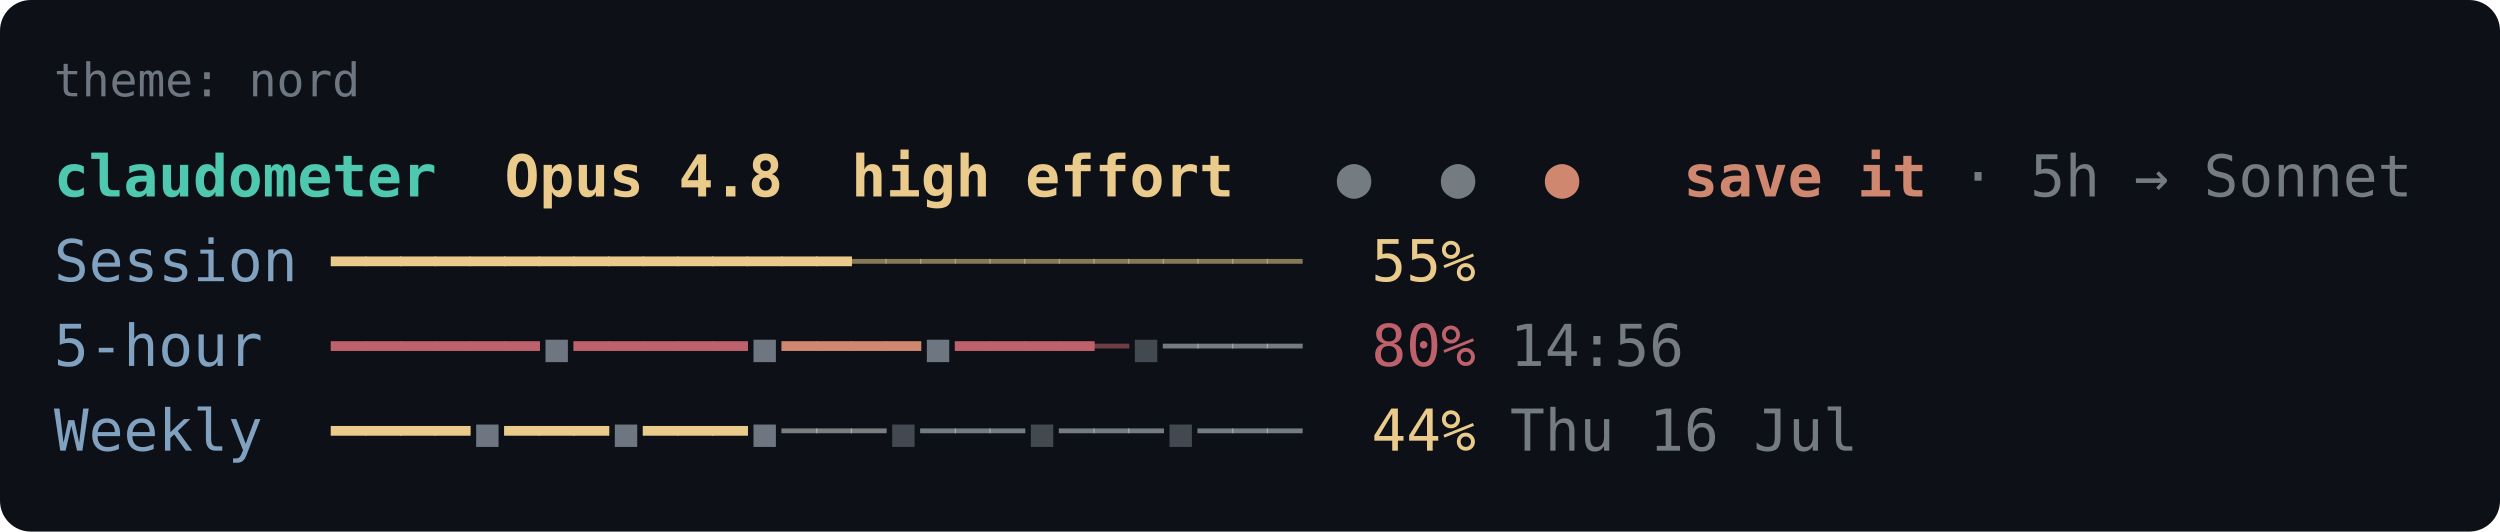
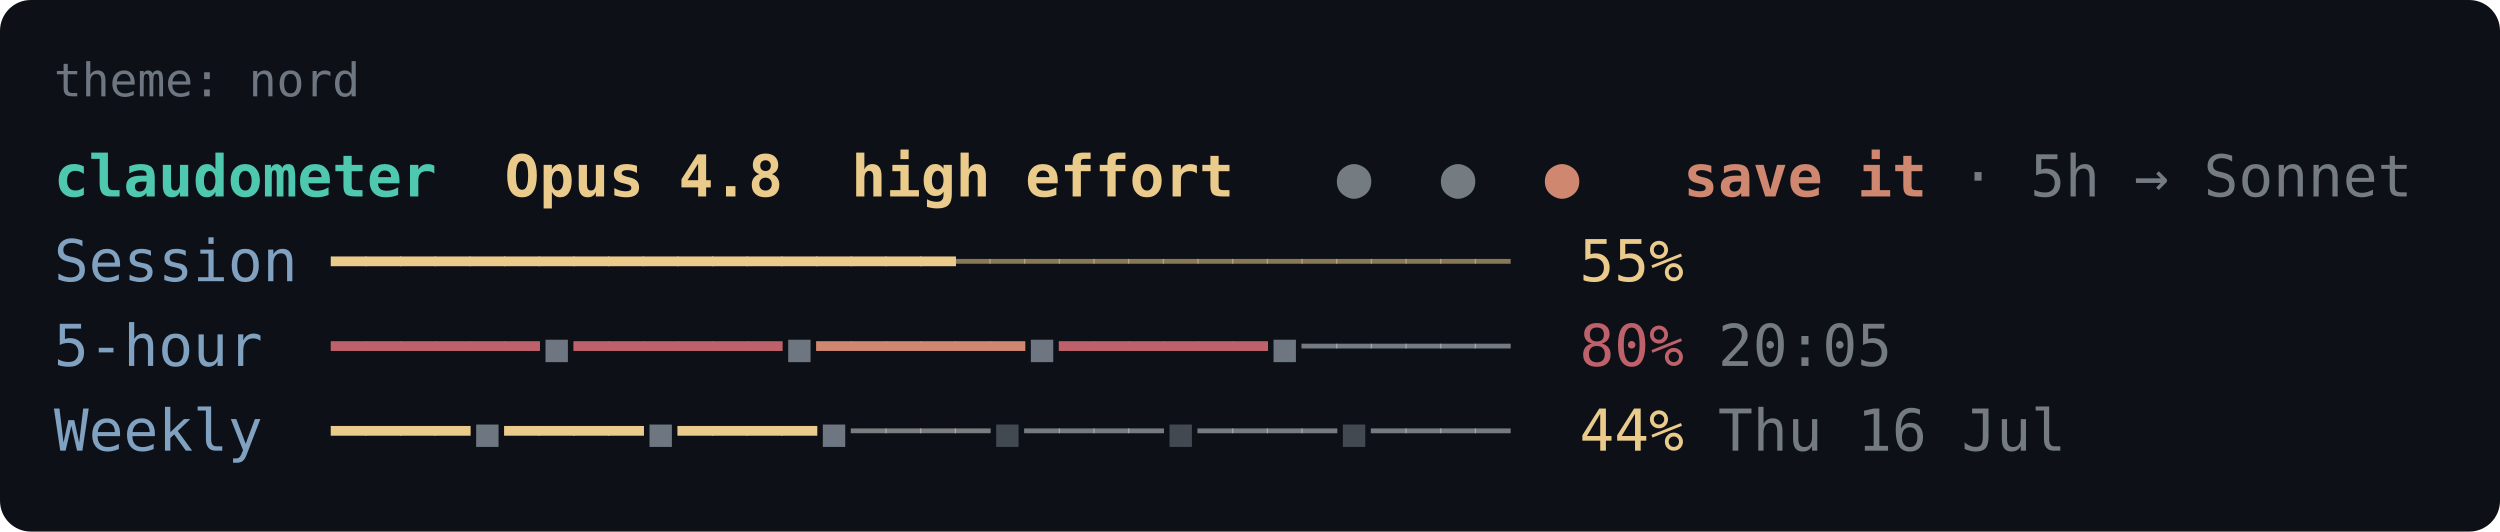
<svg xmlns="http://www.w3.org/2000/svg" width="649" height="138" viewBox="0 0 649 138" font-family="ui-monospace,SFMono-Regular,Menlo,Consolas,monospace" font-size="15">
  <rect width="649" height="138" rx="8" fill="#0d1117" />
  <text x="14.0" y="25.0" font-size="12" fill="#6e7681">theme: nord</text>
  <text y="51" xml:space="preserve">
    <tspan x="14.0" fill="#4ec9b0" font-weight="bold">claudometer</tspan>
    <tspan x="113.0" fill="#c9d1d9">  </tspan>
    <tspan x="131.0" fill="#ebcb8b" font-weight="bold">Opus 4.8</tspan>
    <tspan x="203.0" fill="#c9d1d9">  </tspan>
    <tspan x="221.0" fill="#ebcb8b" font-weight="bold">high effort</tspan>
    <tspan x="320.0" fill="#c9d1d9">   </tspan>
    <tspan x="347.0" fill="#c9d1d9" fill-opacity="0.55">●</tspan>
    <tspan x="365.0" fill="#c9d1d9"> </tspan>
    <tspan x="374.0" fill="#c9d1d9" fill-opacity="0.55">●</tspan>
    <tspan x="392.0" fill="#c9d1d9"> </tspan>
    <tspan x="401.0" fill="#d08770">●</tspan>
    <tspan x="419.0" fill="#c9d1d9">  </tspan>
    <tspan x="437.0" fill="#d08770" font-weight="bold">save it</tspan>
    <tspan x="500.0" fill="#c9d1d9"> </tspan>
    <tspan x="509.0" fill="#c9d1d9" fill-opacity="0.55">· 5h</tspan>
    <tspan x="545.0" fill="#c9d1d9"> </tspan>
    <tspan x="554.0" fill="#c9d1d9" fill-opacity="0.55">→ Sonnet</tspan>
  </text>
  <text y="73" xml:space="preserve">
    <tspan x="14.0" fill="#81a1c1">Session</tspan>
    <tspan x="77.0" fill="#c9d1d9"> </tspan>
    <tspan x="86.0" fill="#ebcb8b">━</tspan>
    <tspan x="95.0" fill="#ebcb8b">━</tspan>
    <tspan x="104.0" fill="#ebcb8b">━</tspan>
    <tspan x="113.0" fill="#ebcb8b">━</tspan>
    <tspan x="122.0" fill="#ebcb8b">━</tspan>
    <tspan x="131.0" fill="#ebcb8b">━</tspan>
    <tspan x="140.0" fill="#ebcb8b">━</tspan>
    <tspan x="149.0" fill="#ebcb8b">━</tspan>
    <tspan x="158.0" fill="#ebcb8b">━</tspan>
    <tspan x="167.0" fill="#ebcb8b">━</tspan>
    <tspan x="176.0" fill="#ebcb8b">━</tspan>
    <tspan x="185.0" fill="#ebcb8b">━</tspan>
    <tspan x="194.0" fill="#ebcb8b">━</tspan>
    <tspan x="203.0" fill="#ebcb8b">━</tspan>
    <tspan x="212.0" fill="#ebcb8b">━</tspan>
-     <tspan x="221.0" fill="#ebcb8b" fill-opacity="0.55">─</tspan>
-     <tspan x="230.0" fill="#ebcb8b" fill-opacity="0.55">─</tspan>
-     <tspan x="239.0" fill="#ebcb8b" fill-opacity="0.55">─</tspan>
+     <tspan x="221.0" fill="#ebcb8b">━</tspan>
+     <tspan x="230.0" fill="#ebcb8b">━</tspan>
+     <tspan x="239.0" fill="#ebcb8b">━</tspan>
    <tspan x="248.0" fill="#ebcb8b" fill-opacity="0.55">─</tspan>
    <tspan x="257.0" fill="#ebcb8b" fill-opacity="0.55">─</tspan>
    <tspan x="266.0" fill="#ebcb8b" fill-opacity="0.55">─</tspan>
    <tspan x="275.0" fill="#ebcb8b" fill-opacity="0.55">─</tspan>
    <tspan x="284.0" fill="#ebcb8b" fill-opacity="0.55">─</tspan>
    <tspan x="293.0" fill="#ebcb8b" fill-opacity="0.55">─</tspan>
    <tspan x="302.0" fill="#ebcb8b" fill-opacity="0.55">─</tspan>
    <tspan x="311.0" fill="#ebcb8b" fill-opacity="0.55">─</tspan>
    <tspan x="320.0" fill="#ebcb8b" fill-opacity="0.55">─</tspan>
    <tspan x="329.0" fill="#ebcb8b" fill-opacity="0.55">─</tspan>
-     <tspan x="338.0" fill="#c9d1d9"> </tspan>
-     <tspan x="347.0" fill="#ebcb8b"> 55%</tspan>
+     <tspan x="338.0" fill="#ebcb8b" fill-opacity="0.55">─</tspan>
+     <tspan x="347.0" fill="#ebcb8b" fill-opacity="0.55">─</tspan>
+     <tspan x="356.0" fill="#ebcb8b" fill-opacity="0.55">─</tspan>
+     <tspan x="365.0" fill="#ebcb8b" fill-opacity="0.55">─</tspan>
+     <tspan x="374.0" fill="#ebcb8b" fill-opacity="0.55">─</tspan>
+     <tspan x="383.0" fill="#ebcb8b" fill-opacity="0.55">─</tspan>
+     <tspan x="392.0" fill="#c9d1d9"> </tspan>
+     <tspan x="401.0" fill="#ebcb8b"> 55%</tspan>
  </text>
  <text y="95" xml:space="preserve">
    <tspan x="14.0" fill="#81a1c1">5-hour </tspan>
    <tspan x="77.0" fill="#c9d1d9"> </tspan>
    <tspan x="86.0" fill="#bf616a">━</tspan>
    <tspan x="95.0" fill="#bf616a">━</tspan>
    <tspan x="104.0" fill="#bf616a">━</tspan>
    <tspan x="113.0" fill="#bf616a">━</tspan>
    <tspan x="122.0" fill="#bf616a">━</tspan>
    <tspan x="131.0" fill="#bf616a">━</tspan>
    <tspan x="140.0" fill="#6e7681">▪</tspan>
    <tspan x="149.0" fill="#bf616a">━</tspan>
    <tspan x="158.0" fill="#bf616a">━</tspan>
    <tspan x="167.0" fill="#bf616a">━</tspan>
    <tspan x="176.0" fill="#bf616a">━</tspan>
    <tspan x="185.0" fill="#bf616a">━</tspan>
-     <tspan x="194.0" fill="#6e7681">▪</tspan>
-     <tspan x="203.0" fill="#d08770">━</tspan>
+     <tspan x="194.0" fill="#bf616a">━</tspan>
+     <tspan x="203.0" fill="#6e7681">▪</tspan>
    <tspan x="212.0" fill="#d08770">━</tspan>
    <tspan x="221.0" fill="#d08770">━</tspan>
    <tspan x="230.0" fill="#d08770">━</tspan>
-     <tspan x="239.0" fill="#6e7681">▪</tspan>
-     <tspan x="248.0" fill="#bf616a">━</tspan>
-     <tspan x="257.0" fill="#bf616a">━</tspan>
-     <tspan x="266.0" fill="#bf616a">━</tspan>
+     <tspan x="239.0" fill="#d08770">━</tspan>
+     <tspan x="248.0" fill="#d08770">━</tspan>
+     <tspan x="257.0" fill="#d08770">━</tspan>
+     <tspan x="266.0" fill="#6e7681">▪</tspan>
    <tspan x="275.0" fill="#bf616a">━</tspan>
-     <tspan x="284.0" fill="#bf616a" fill-opacity="0.55">─</tspan>
-     <tspan x="293.0" fill="#6e7681" fill-opacity="0.55">▪</tspan>
-     <tspan x="302.0" fill="#c9d1d9" fill-opacity="0.55">─</tspan>
-     <tspan x="311.0" fill="#c9d1d9" fill-opacity="0.55">─</tspan>
-     <tspan x="320.0" fill="#c9d1d9" fill-opacity="0.55">─</tspan>
-     <tspan x="329.0" fill="#c9d1d9" fill-opacity="0.55">─</tspan>
-     <tspan x="338.0" fill="#c9d1d9"> </tspan>
-     <tspan x="347.0" fill="#bf616a"> 80%</tspan>
-     <tspan x="383.0" fill="#c9d1d9"> </tspan>
-     <tspan x="392.0" fill="#c9d1d9" fill-opacity="0.55">14:56</tspan>
+     <tspan x="284.0" fill="#bf616a">━</tspan>
+     <tspan x="293.0" fill="#bf616a">━</tspan>
+     <tspan x="302.0" fill="#bf616a">━</tspan>
+     <tspan x="311.0" fill="#bf616a">━</tspan>
+     <tspan x="320.0" fill="#bf616a">━</tspan>
+     <tspan x="329.0" fill="#6e7681">▪</tspan>
+     <tspan x="338.0" fill="#c9d1d9" fill-opacity="0.55">─</tspan>
+     <tspan x="347.0" fill="#c9d1d9" fill-opacity="0.55">─</tspan>
+     <tspan x="356.0" fill="#c9d1d9" fill-opacity="0.55">─</tspan>
+     <tspan x="365.0" fill="#c9d1d9" fill-opacity="0.55">─</tspan>
+     <tspan x="374.0" fill="#c9d1d9" fill-opacity="0.55">─</tspan>
+     <tspan x="383.0" fill="#c9d1d9" fill-opacity="0.55">─</tspan>
+     <tspan x="392.0" fill="#c9d1d9"> </tspan>
+     <tspan x="401.0" fill="#bf616a"> 80%</tspan>
+     <tspan x="437.0" fill="#c9d1d9"> </tspan>
+     <tspan x="446.0" fill="#c9d1d9" fill-opacity="0.55">20:05</tspan>
  </text>
  <text y="117" xml:space="preserve">
    <tspan x="14.0" fill="#81a1c1">Weekly </tspan>
    <tspan x="77.0" fill="#c9d1d9"> </tspan>
    <tspan x="86.0" fill="#ebcb8b">━</tspan>
    <tspan x="95.0" fill="#ebcb8b">━</tspan>
    <tspan x="104.0" fill="#ebcb8b">━</tspan>
    <tspan x="113.0" fill="#ebcb8b">━</tspan>
    <tspan x="122.0" fill="#6e7681">▪</tspan>
    <tspan x="131.0" fill="#ebcb8b">━</tspan>
    <tspan x="140.0" fill="#ebcb8b">━</tspan>
    <tspan x="149.0" fill="#ebcb8b">━</tspan>
-     <tspan x="158.0" fill="#6e7681">▪</tspan>
-     <tspan x="167.0" fill="#ebcb8b">━</tspan>
+     <tspan x="158.0" fill="#ebcb8b">━</tspan>
+     <tspan x="167.0" fill="#6e7681">▪</tspan>
    <tspan x="176.0" fill="#ebcb8b">━</tspan>
    <tspan x="185.0" fill="#ebcb8b">━</tspan>
-     <tspan x="194.0" fill="#6e7681">▪</tspan>
-     <tspan x="203.0" fill="#d4d4d4" fill-opacity="0.55">─</tspan>
-     <tspan x="212.0" fill="#d4d4d4" fill-opacity="0.55">─</tspan>
+     <tspan x="194.0" fill="#ebcb8b">━</tspan>
+     <tspan x="203.0" fill="#ebcb8b">━</tspan>
+     <tspan x="212.0" fill="#6e7681">▪</tspan>
    <tspan x="221.0" fill="#d4d4d4" fill-opacity="0.55">─</tspan>
-     <tspan x="230.0" fill="#6e7681" fill-opacity="0.55">▪</tspan>
-     <tspan x="239.0" fill="#c9d1d9" fill-opacity="0.55">─</tspan>
-     <tspan x="248.0" fill="#c9d1d9" fill-opacity="0.55">─</tspan>
-     <tspan x="257.0" fill="#c9d1d9" fill-opacity="0.55">─</tspan>
-     <tspan x="266.0" fill="#6e7681" fill-opacity="0.55">▪</tspan>
+     <tspan x="230.0" fill="#d4d4d4" fill-opacity="0.55">─</tspan>
+     <tspan x="239.0" fill="#d4d4d4" fill-opacity="0.55">─</tspan>
+     <tspan x="248.0" fill="#d4d4d4" fill-opacity="0.55">─</tspan>
+     <tspan x="257.0" fill="#6e7681" fill-opacity="0.55">▪</tspan>
+     <tspan x="266.0" fill="#c9d1d9" fill-opacity="0.55">─</tspan>
    <tspan x="275.0" fill="#c9d1d9" fill-opacity="0.55">─</tspan>
    <tspan x="284.0" fill="#c9d1d9" fill-opacity="0.55">─</tspan>
    <tspan x="293.0" fill="#c9d1d9" fill-opacity="0.55">─</tspan>
    <tspan x="302.0" fill="#6e7681" fill-opacity="0.55">▪</tspan>
    <tspan x="311.0" fill="#c9d1d9" fill-opacity="0.55">─</tspan>
    <tspan x="320.0" fill="#c9d1d9" fill-opacity="0.55">─</tspan>
    <tspan x="329.0" fill="#c9d1d9" fill-opacity="0.55">─</tspan>
-     <tspan x="338.0" fill="#c9d1d9"> </tspan>
-     <tspan x="347.0" fill="#ebcb8b"> 44%</tspan>
-     <tspan x="383.0" fill="#c9d1d9"> </tspan>
-     <tspan x="392.0" fill="#c9d1d9" fill-opacity="0.55">Thu 16 Jul</tspan>
+     <tspan x="338.0" fill="#c9d1d9" fill-opacity="0.55">─</tspan>
+     <tspan x="347.0" fill="#6e7681" fill-opacity="0.55">▪</tspan>
+     <tspan x="356.0" fill="#c9d1d9" fill-opacity="0.55">─</tspan>
+     <tspan x="365.0" fill="#c9d1d9" fill-opacity="0.55">─</tspan>
+     <tspan x="374.0" fill="#c9d1d9" fill-opacity="0.55">─</tspan>
+     <tspan x="383.0" fill="#c9d1d9" fill-opacity="0.55">─</tspan>
+     <tspan x="392.0" fill="#c9d1d9"> </tspan>
+     <tspan x="401.0" fill="#ebcb8b"> 44%</tspan>
+     <tspan x="437.0" fill="#c9d1d9"> </tspan>
+     <tspan x="446.0" fill="#c9d1d9" fill-opacity="0.55">Thu 16 Jul</tspan>
  </text>
</svg>
